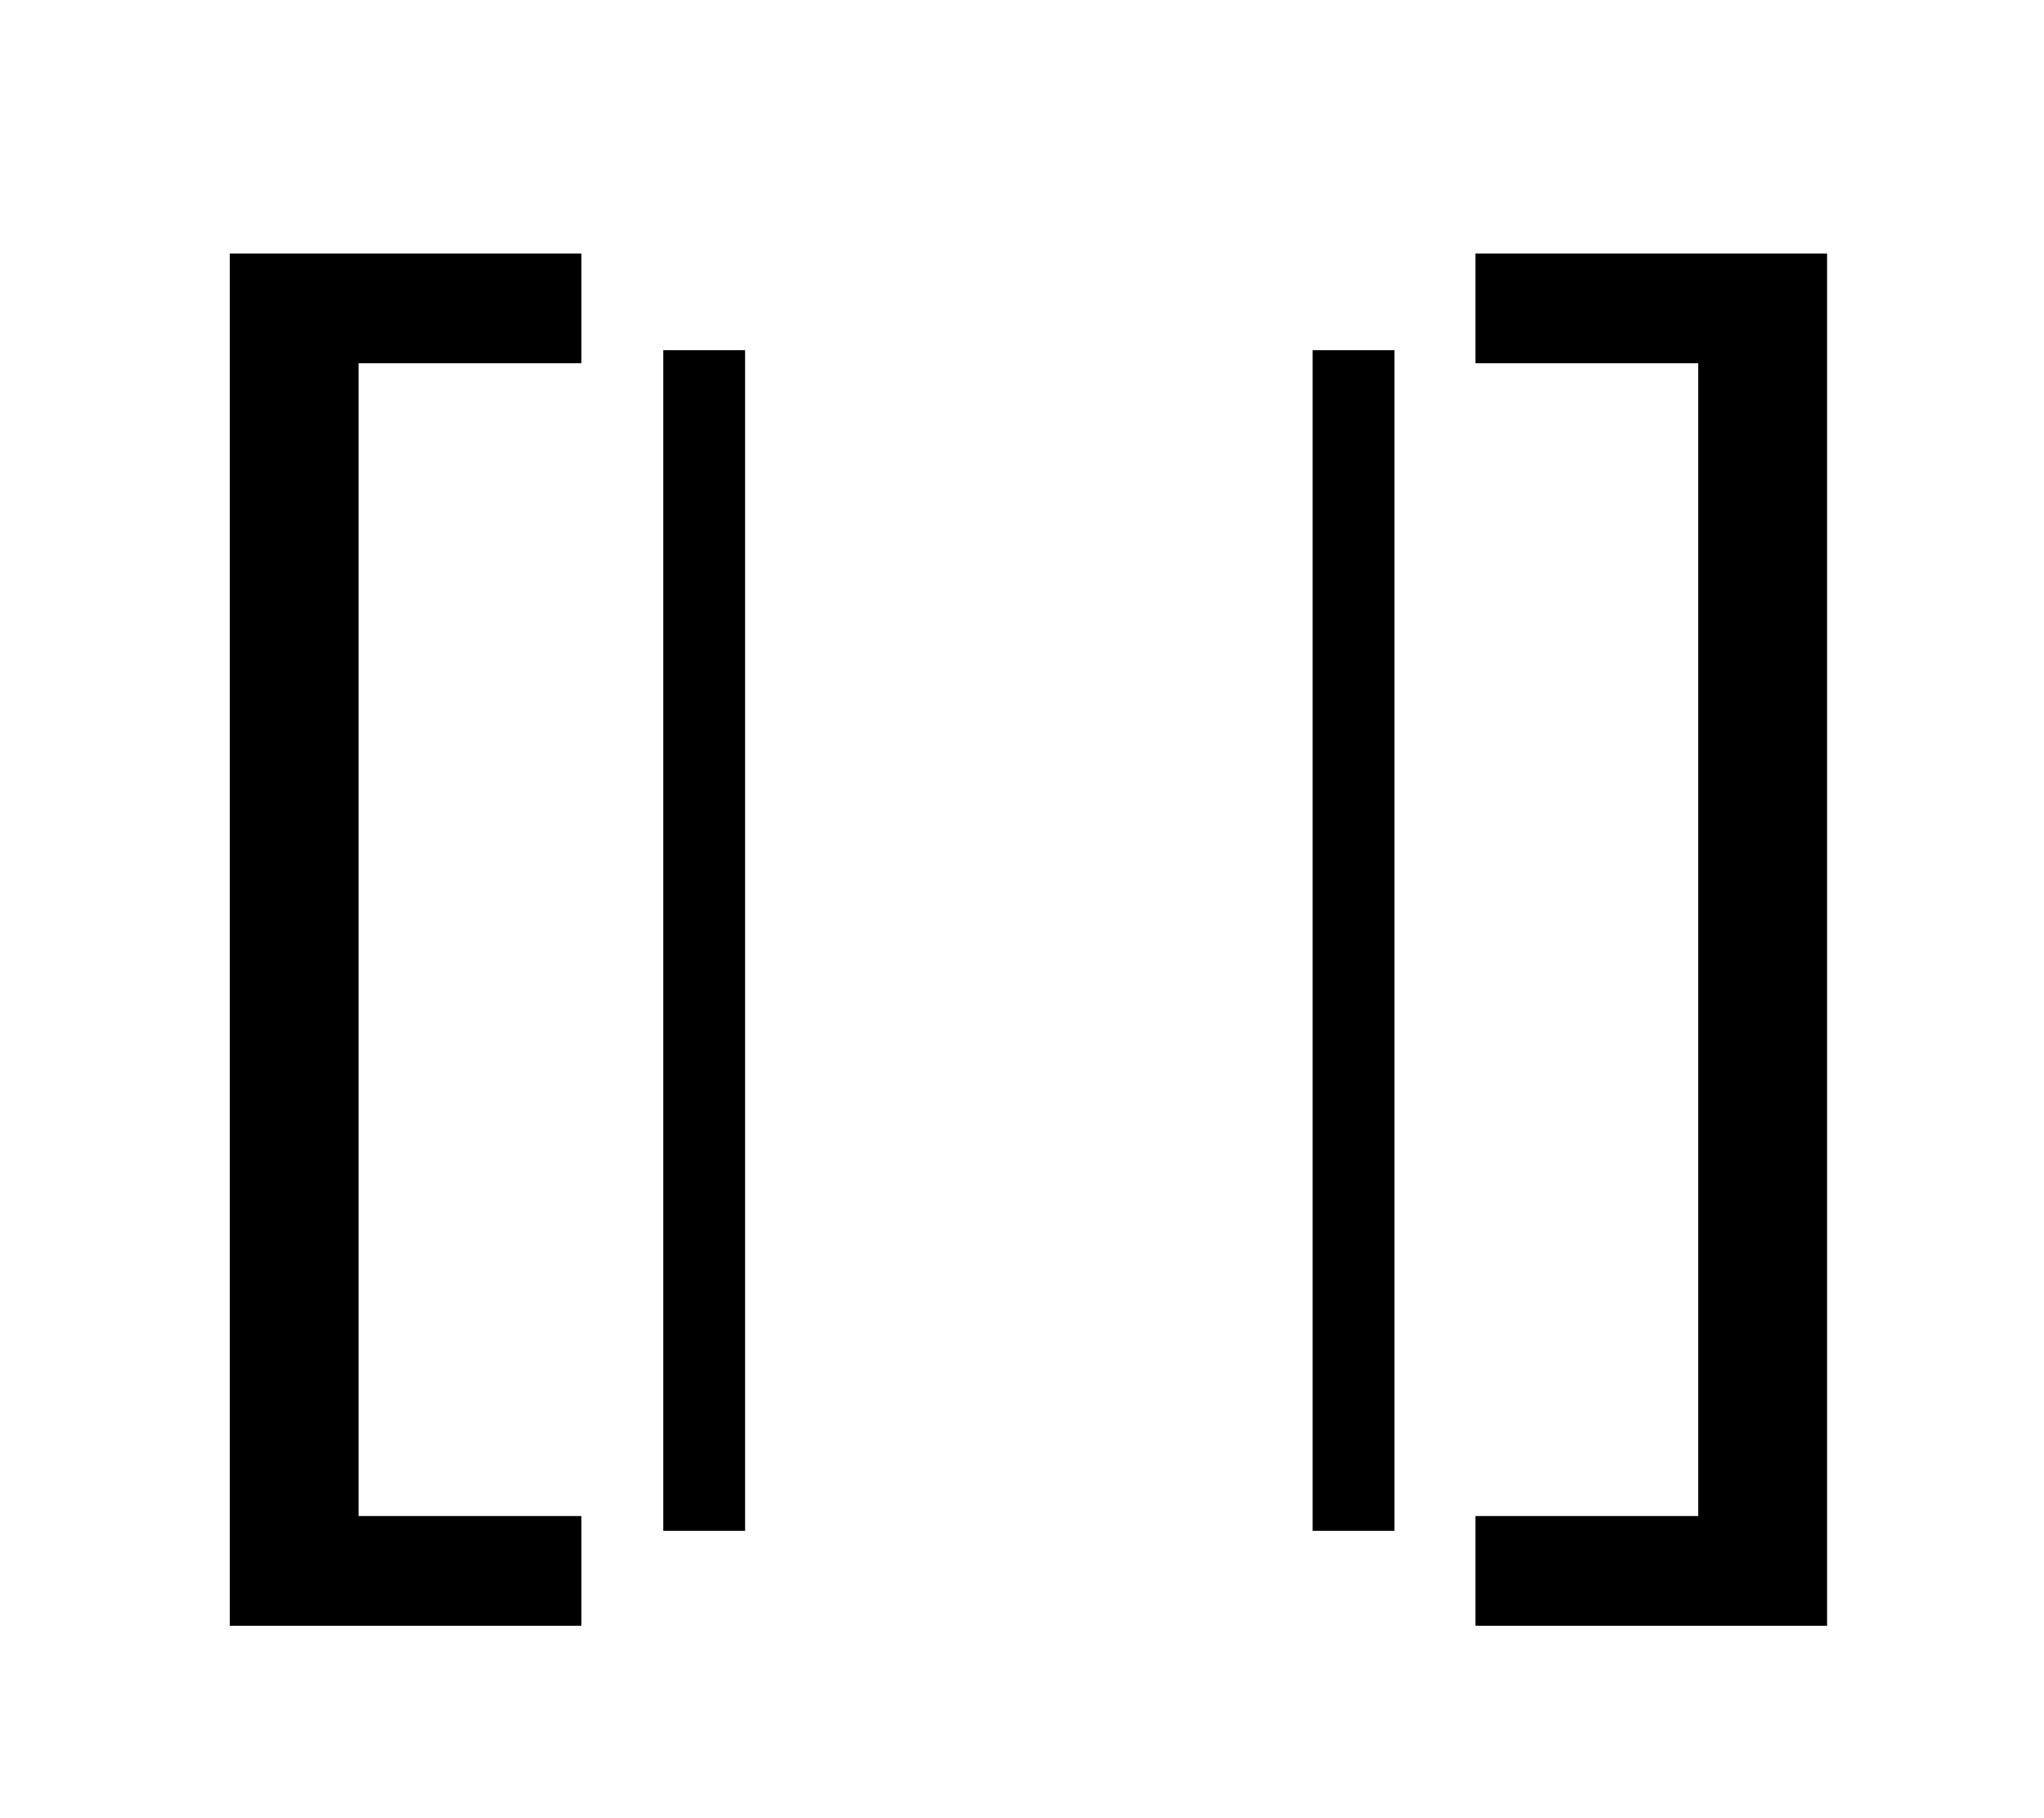
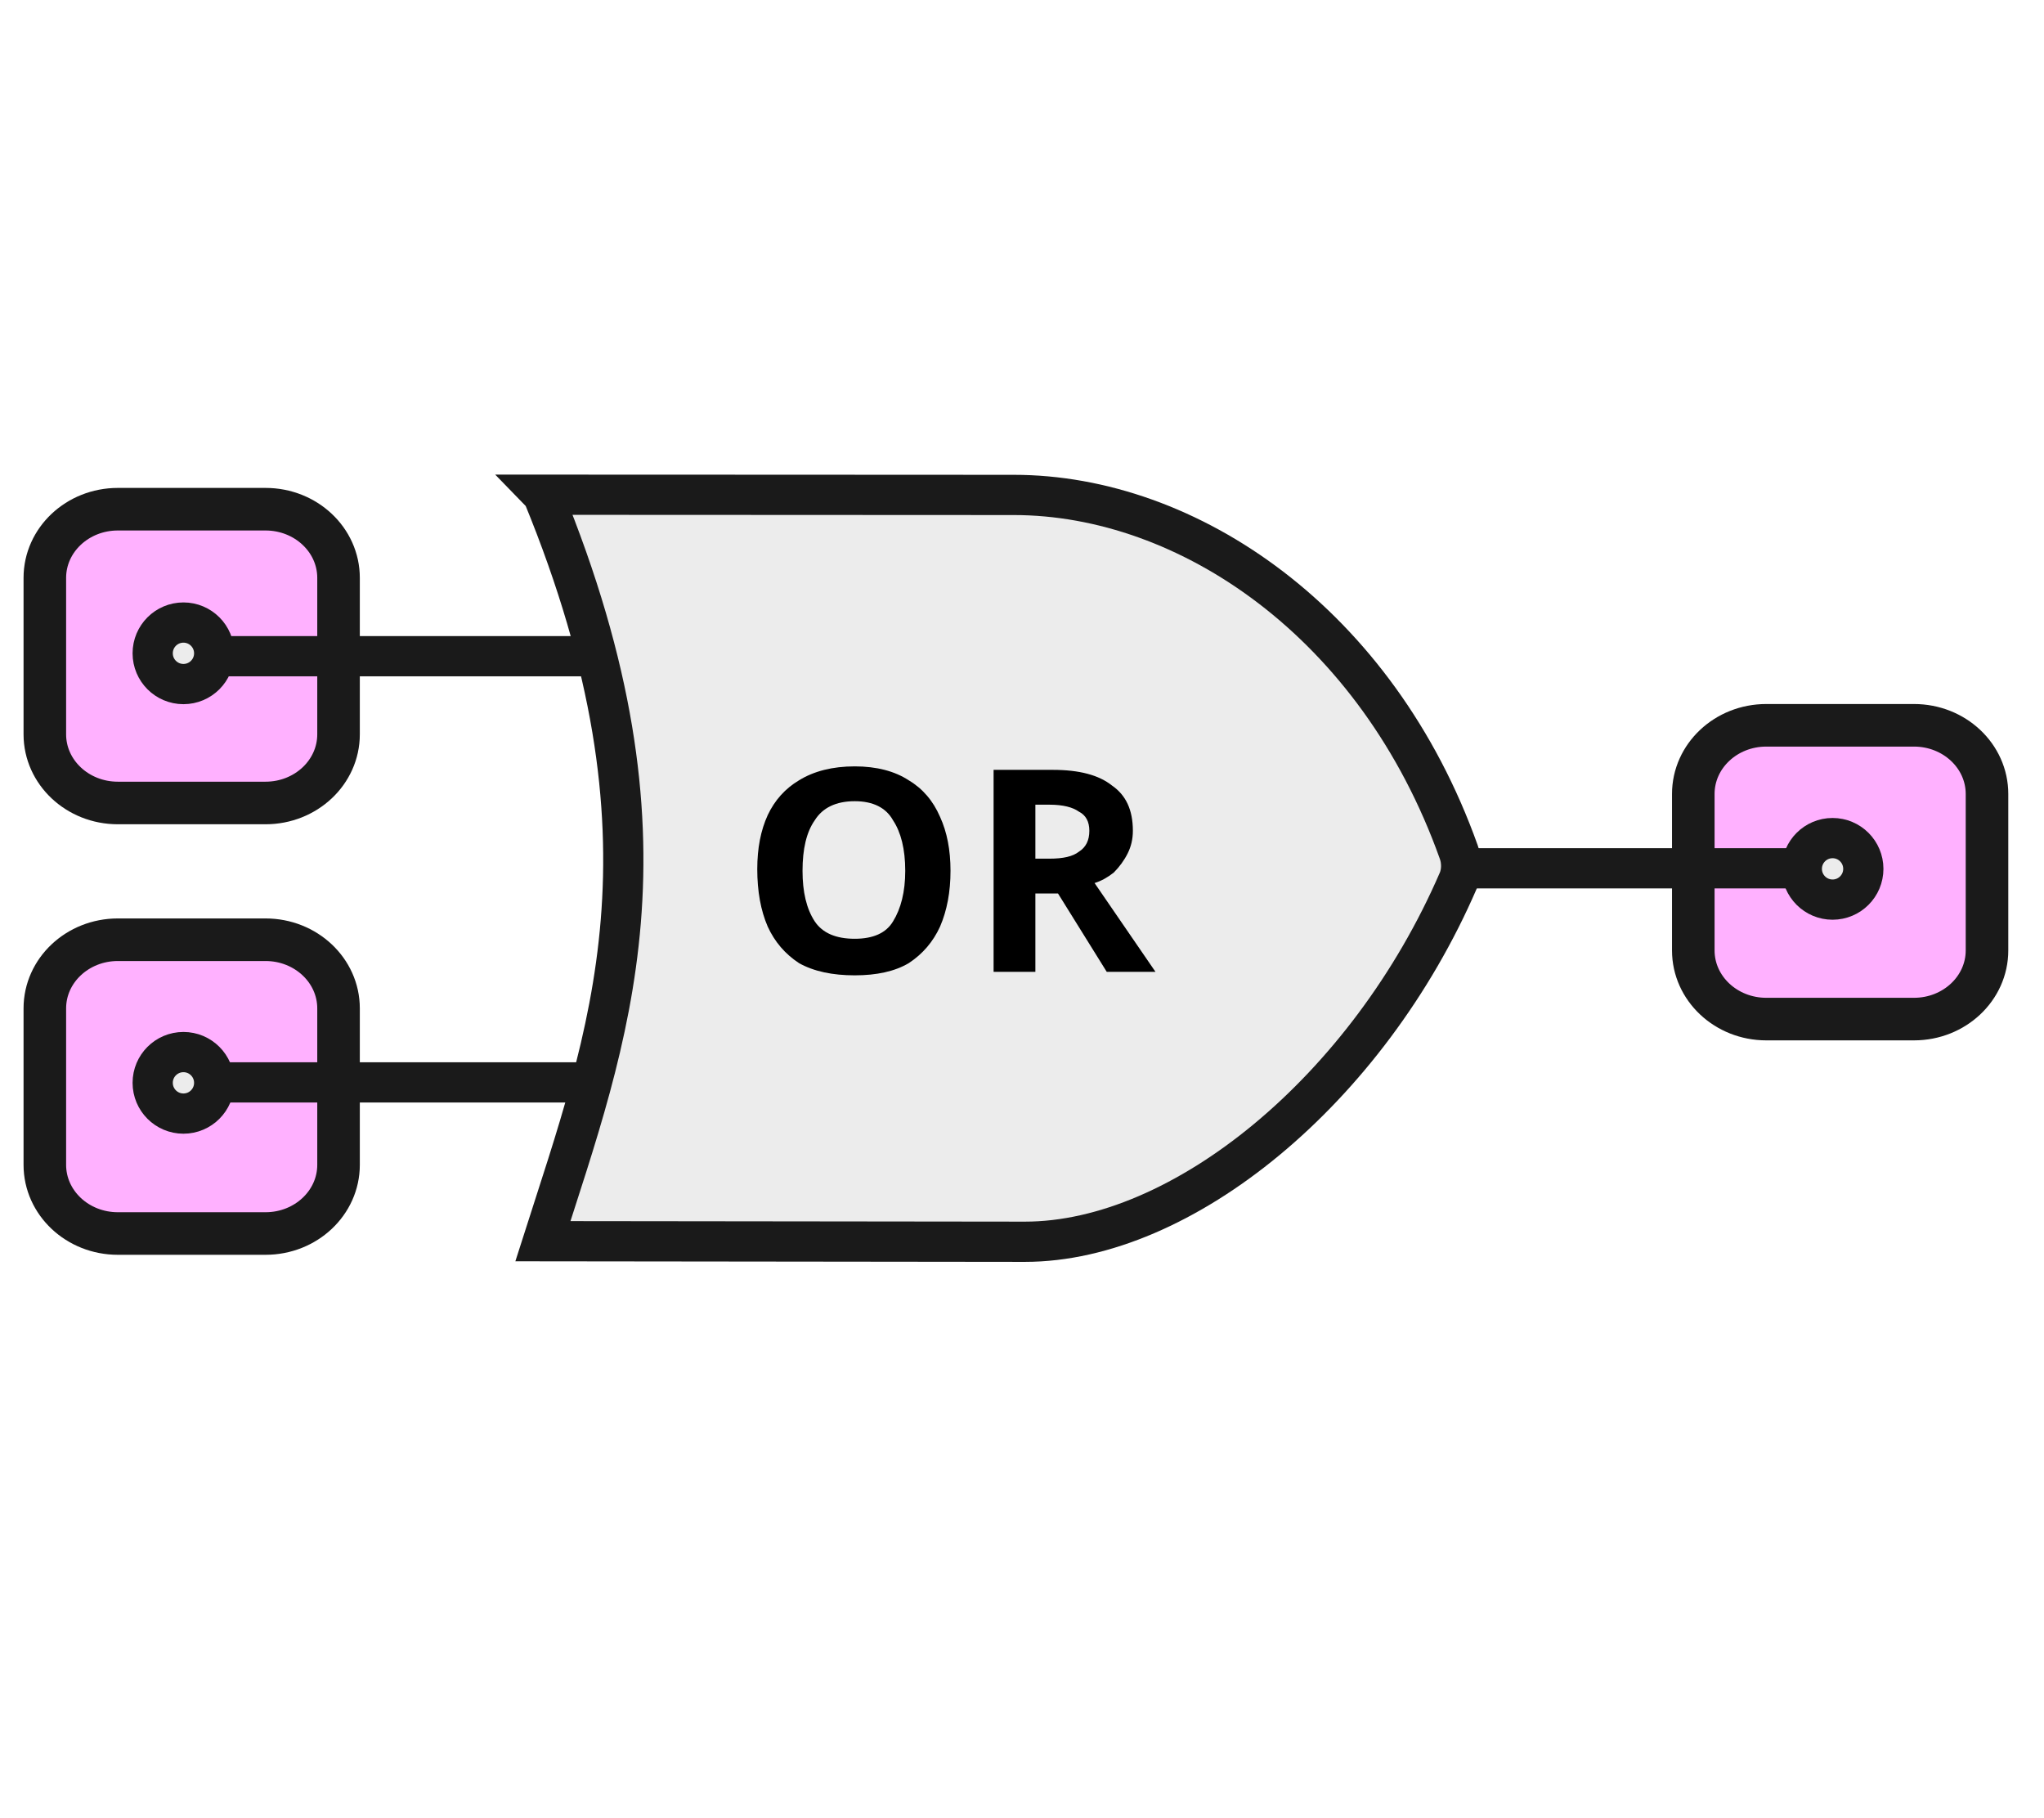
<svg xmlns="http://www.w3.org/2000/svg" width="18.345mm" height="16.306mm" viewBox="0 0 18.345 16.306" version="1.1" id="svg8">
  <defs id="defs2" />
  <g id="layer1" transform="translate(-53.44961,-76.18607)">
-     <g id="g1556">
-       <text id="text817" y="87.358" x="56.857" style="font-style:normal;font-variant:normal;font-weight:normal;font-stretch:normal;font-size:10.583px;line-height:125%;font-family:'Open Sans';-inkscape-font-specification:'Open Sans, Normal';font-variant-ligatures:normal;font-variant-caps:normal;font-variant-numeric:normal;font-feature-settings:normal;text-align:start;letter-spacing:0px;word-spacing:0px;writing-mode:lr-tb;text-anchor:start;fill:#000000;fill-opacity:1;stroke:none;stroke-width:0.265px;stroke-linecap:butt;stroke-linejoin:miter;stroke-opacity:1" xml:space="preserve">
-         <tspan style="font-style:normal;font-variant:normal;font-weight:normal;font-stretch:normal;font-size:10.583px;font-family:'Open Sans';-inkscape-font-specification:'Open Sans, Normal';font-variant-ligatures:normal;font-variant-caps:normal;font-variant-numeric:normal;font-feature-settings:normal;text-align:start;writing-mode:lr-tb;text-anchor:start;stroke-width:0.265px" y="87.358" x="56.857" id="tspan815">||</tspan>
-       </text>
-       <text id="text821" y="88.54" x="54.373" style="font-style:normal;font-variant:normal;font-weight:normal;font-stretch:normal;font-size:14.111px;line-height:125%;font-family:'Open Sans';-inkscape-font-specification:'Open Sans, Normal';font-variant-ligatures:normal;font-variant-caps:normal;font-variant-numeric:normal;font-feature-settings:normal;text-align:start;letter-spacing:0px;word-spacing:0px;writing-mode:lr-tb;text-anchor:start;fill:#000000;fill-opacity:1;stroke:none;stroke-width:0.265px;stroke-linecap:butt;stroke-linejoin:miter;stroke-opacity:1" xml:space="preserve">
-         <tspan style="font-style:normal;font-variant:normal;font-weight:normal;font-stretch:normal;font-size:14.111px;font-family:'Open Sans';-inkscape-font-specification:'Open Sans, Normal';font-variant-ligatures:normal;font-variant-caps:normal;font-variant-numeric:normal;font-feature-settings:normal;text-align:start;writing-mode:lr-tb;text-anchor:start;stroke-width:0.265px" y="88.54" x="54.373" id="tspan819">[  ]</tspan>
-       </text>
-     </g>
+     <rect style="fill:#ff00ff;fill-opacity:0.308;stroke:#1a1a1a;stroke-width:0.382;stroke-miterlimit:4;stroke-dasharray:none;stroke-dashoffset:0" id="rect17210-3-6-3" width="2.636" height="2.636" x="53.852" y="80.755" rx="0.655" ry="0.616" />
+     <rect style="fill:#ff00ff;fill-opacity:0.308;stroke:#1a1a1a;stroke-width:0.382;stroke-miterlimit:4;stroke-dasharray:none;stroke-dashoffset:0" id="rect17210-3" width="2.636" height="2.636" x="68.647" y="82.694" rx="0.655" ry="0.616" />
+     <rect style="fill:#ff00ff;fill-opacity:0.308;stroke:#1a1a1a;stroke-width:0.382;stroke-miterlimit:4;stroke-dasharray:none;stroke-dashoffset:0" id="rect17210-3-6" width="2.636" height="2.636" x="53.852" y="84.618" rx="0.655" ry="0.616" />
+     <path id="path17123" d="m 58.322,80.626 c 1.28,3.114 0.584,4.867 0,6.697 l 4.326,0.005 c 1.412,0 3.078,-1.364 3.89,-3.241 0.034,-0.079 0.033,-0.177 0.004,-0.256 -0.733,-2.054 -2.428,-3.204 -3.994,-3.204 -2.087,-1.04e-4 -2.132,-0.002 -4.227,-0.002 z" style="fill:#ececec;stroke:#1a1a1a;stroke-width:0.361;stroke-linecap:butt;stroke-linejoin:miter;stroke-miterlimit:4;stroke-dasharray:none;stroke-opacity:1" />
+     <path id="path17129" d="M 58.886,82.074 H 55.378" style="fill:none;stroke:#1a1a1a;stroke-width:0.361;stroke-linecap:butt;stroke-linejoin:miter;stroke-miterlimit:4;stroke-dasharray:none;stroke-opacity:1" />
+     <path id="path17129-9" d="M 58.886,85.898 H 55.378" style="fill:none;stroke:#1a1a1a;stroke-width:0.361;stroke-linecap:butt;stroke-linejoin:miter;stroke-miterlimit:4;stroke-dasharray:none;stroke-opacity:1" />
+     <text id="text17127" y="84.907" x="60.106" style="font-style:normal;font-weight:normal;font-size:9.56px;line-height:1.25;font-family:sans-serif;letter-spacing:0px;word-spacing:0px;fill:#000000;fill-opacity:1;stroke:none;stroke-width:0.239" xml:space="preserve">
+       <tspan style="font-size:2.549px;stroke-width:0.239;-inkscape-font-specification:'sans-serif Bold';font-family:sans-serif;font-weight:bold;font-style:normal;font-stretch:normal;font-variant:normal" y="84.907" x="60.106" id="tspan17125">OR</tspan>
+     </text>
+     <path id="path17129-9-2" d="M 69.526,83.977 H 66.548" style="fill:none;stroke:#1a1a1a;stroke-width:0.361;stroke-linecap:butt;stroke-linejoin:miter;stroke-miterlimit:4;stroke-dasharray:none;stroke-opacity:1" />
+     <circle style="fill:#ececec;fill-opacity:0.995;stroke:#1a1a1a;stroke-width:0.361;stroke-miterlimit:4;stroke-dasharray:none;stroke-dashoffset:0" id="path17169" cx="69.897" cy="83.982" r="0.276" />
+     <circle style="fill:#ececec;fill-opacity:0.995;stroke:#1a1a1a;stroke-width:0.361;stroke-miterlimit:4;stroke-dasharray:none;stroke-dashoffset:0" id="path17169-2" cx="55.096" cy="82.048" r="0.276" />
+     <circle style="fill:#ececec;fill-opacity:0.995;stroke:#1a1a1a;stroke-width:0.361;stroke-miterlimit:4;stroke-dasharray:none;stroke-dashoffset:0" id="path17169-3" cx="55.096" cy="85.902" r="0.276" />
  </g>
</svg>
